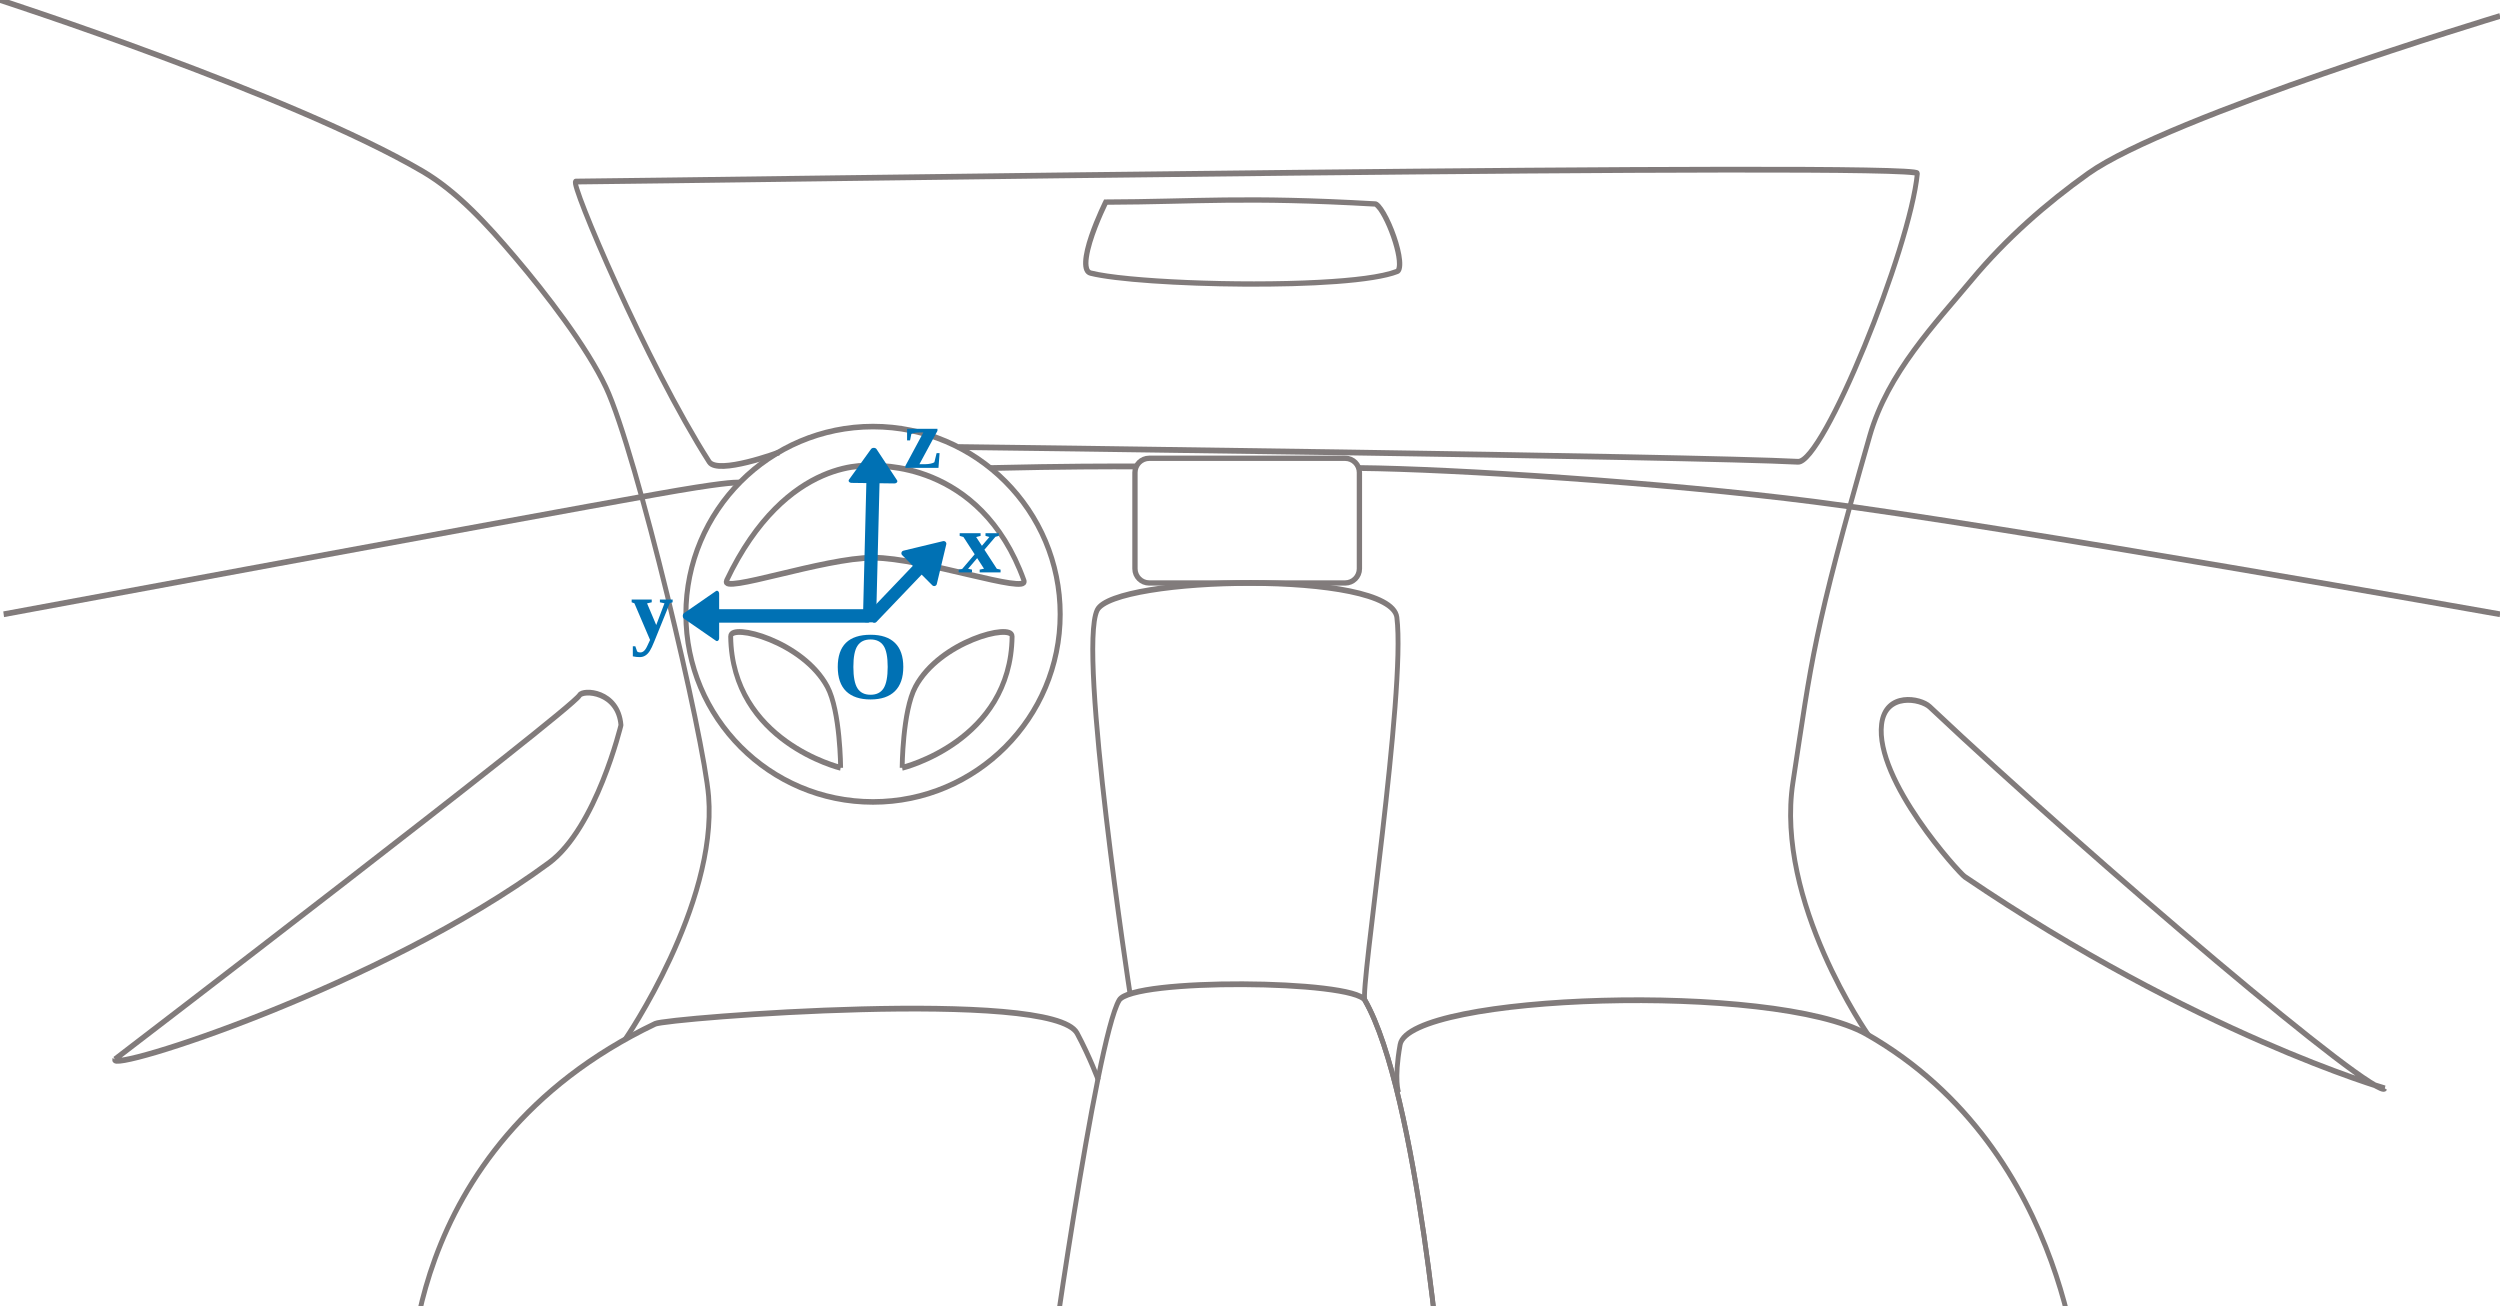
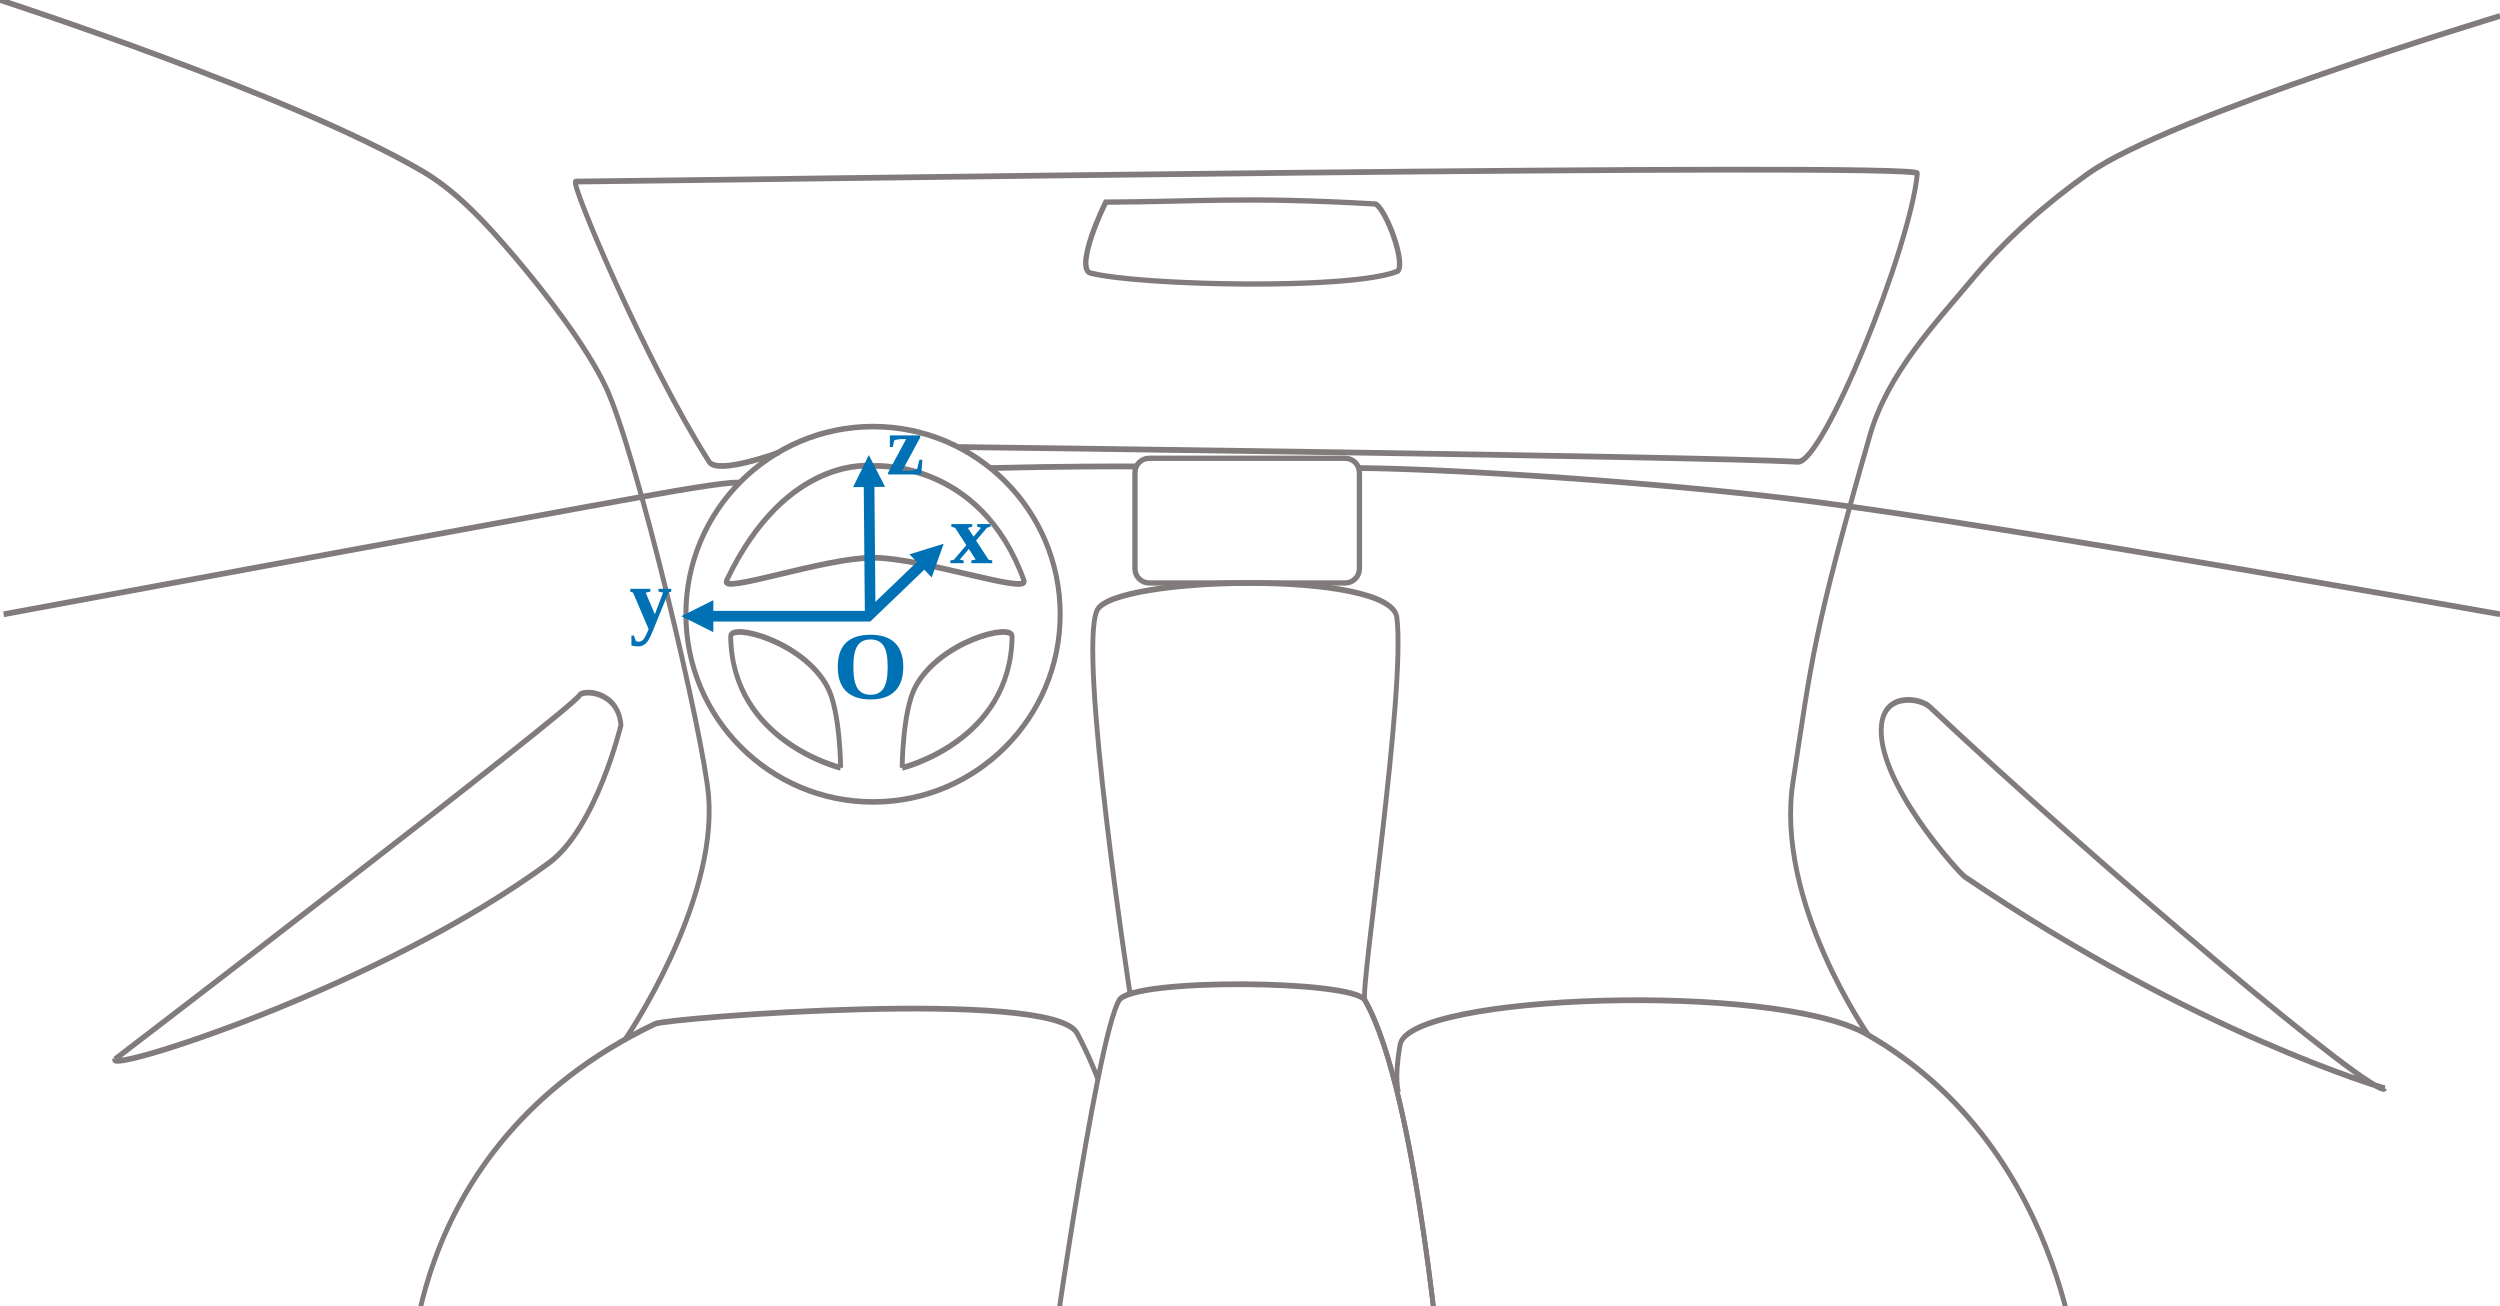
<svg xmlns="http://www.w3.org/2000/svg" width="100%" height="100%" viewBox="0 0 469 245" version="1.1" xml:space="preserve" style="fill-rule:evenodd;clip-rule:evenodd;stroke-linejoin:round;stroke-miterlimit:1.5;">
  <g transform="matrix(1,0,0,1,-540,-350)">
    <g transform="matrix(1,0,0,1,-1.13687e-13,35.6323)">
      <g id="arrow-black" transform="matrix(-0.843561,0,0,1,1167,-13.5646)">
        <path d="M187.297,443.167C187.297,443.167 297.567,426.626 339.844,422.053C373.417,418.422 420.224,415.914 440.954,415.734" style="fill:none;stroke:rgb(129,123,123);stroke-width:1.08px;" />
      </g>
      <g id="arrow-black1" transform="matrix(-0.843561,0,0,1,1167,-13.5646)">
        <path d="M490.869,415.437C496.028,415.427 506.345,415.409 523.102,415.739" style="fill:none;stroke:rgb(129,123,123);stroke-width:1.08px;" />
      </g>
      <g id="arrow-black2" transform="matrix(-0.843561,0,0,1,1167,-13.5646)">
        <path d="M578.792,418.452C580.122,418.457 582.781,418.467 597.388,420.662C629.333,425.463 742.465,443.167 742.465,443.167" style="fill:none;stroke:rgb(129,123,123);stroke-width:1.08px;" />
      </g>
      <g id="arrow-black3" transform="matrix(-0.843561,0,0,1,1167,-13.5646)">
        <path d="M569.99,412.799C569.99,412.799 583.659,417.087 585.569,414.561C599.539,396.094 616.629,362.004 615.256,361.993C586.428,361.777 316.624,358.307 316.872,360.461C318.516,374.734 337.847,414.815 343.421,414.561C366.139,413.525 529.716,411.799 530.122,411.798" style="fill:none;stroke:rgb(129,123,123);stroke-width:1.08px;" />
      </g>
      <g id="arrow-black4" transform="matrix(-0.843561,0,0,1,1167,-13.5646)">
        <path d="M497.736,365.351C477.22,365.302 466.736,364.277 437.346,365.702C434.937,365.818 429.219,378.274 432.328,379.311C443.174,382.926 489.97,381.98 500.871,379.654C505.645,378.635 497.736,365.351 497.736,365.351ZM437.527,366.695C437.427,366.772 437.021,367.096 436.759,367.407C435.473,368.926 434.009,371.808 433.203,374.364C432.832,375.537 432.598,376.639 432.61,377.497C432.614,377.769 432.641,378.01 432.709,378.21C432.73,378.273 432.783,378.362 432.802,378.393C435.998,379.447 442.331,380.08 449.919,380.42C467.958,381.23 493.003,380.302 500.581,378.684C500.87,378.623 501.008,378.422 501.095,378.172C501.272,377.664 501.246,376.999 501.125,376.25C500.575,372.851 497.92,367.973 496.995,366.349L496.995,366.348C477.011,366.277 466.443,365.296 437.527,366.695Z" style="fill:rgb(129,123,123);" />
      </g>
      <g transform="matrix(1.03846,0,0,1.15033,524.664,266.134)">
        <ellipse cx="172.484" cy="142.106" rx="33.807" ry="30.607" style="fill:none;stroke:rgb(129,123,123);stroke-width:0.91px;stroke-linecap:round;" />
      </g>
      <g id="arrow-black5" transform="matrix(-0.843561,0,0,1,1167,-13.5646)">
        <path d="M604.253,522.944C604.253,522.944 583.765,497.738 585.689,477.334C586.73,466.287 601.695,412.857 608.523,400.589C612.764,392.97 621.896,382.99 628.701,376.232C634.909,370.068 641.575,363.876 649.356,360.042C678.662,345.602 743.273,327.932 743.273,327.932" style="fill:none;stroke:rgb(129,123,123);stroke-width:1.08px;" />
      </g>
      <g id="arrow-black6" transform="matrix(-0.843561,0,0,1,1167,-13.5646)">
        <path d="M549.118,415.357C549.118,415.357 568.293,413.009 581.71,436.863C583.197,439.507 560.076,432.565 549.118,432.564C538.091,432.563 514.399,439.558 515.546,436.858C525.285,413.945 549.118,415.357 549.118,415.357" style="fill:none;stroke:rgb(129,123,123);stroke-width:1.08px;" />
      </g>
      <g id="arrow-black7" transform="matrix(-0.843561,0,0,1,1167,-13.5646)">
        <path d="M717.752,526.67C719.238,529.313 658.565,513.033 621.209,489.821C610.665,483.269 605.183,463.971 605.183,463.971C605.799,457.542 613.634,457.255 614.407,458.374C616.397,461.252 717.752,526.67 717.752,526.67" style="fill:none;stroke:rgb(129,123,123);stroke-width:1.08px;" />
      </g>
      <g id="arrow-black8" transform="matrix(-0.843561,0,0,1,1167,-13.5646)">
        <path d="M212.906,532.108C214.393,534.751 277.55,489.621 314.125,460.536C316.146,458.929 323.962,457.723 324.831,463.793C326.333,474.3 307.606,491.682 306.336,492.41C254.889,521.882 212.906,532.108 212.906,532.108" style="fill:none;stroke:rgb(129,123,123);stroke-width:1.08px;" />
      </g>
      <g id="arrow-black9" transform="matrix(-0.843561,0,0,1,1169.22,-14.9824)">
        <path d="M558.961,473.391C558.961,473.391 583.126,468.486 583.413,448.733C583.45,446.165 567.332,449.667 561.922,458.184C559.031,462.736 558.961,473.391 558.961,473.391" style="fill:none;stroke:rgb(129,123,123);stroke-width:1.08px;" />
      </g>
      <g id="arrow-black10" transform="matrix(0.843561,0,0,1,237.726,-14.9824)">
        <path d="M558.961,473.391C558.961,473.391 583.126,468.486 583.413,448.733C583.45,446.165 567.332,449.667 561.922,458.184C559.031,462.736 558.961,473.391 558.961,473.391" style="fill:none;stroke:rgb(129,123,123);stroke-width:1.08px;" />
      </g>
      <g id="arrow-black11" transform="matrix(-0.843561,0,0,1,1167,-13.5646)">
        <path d="M652.047,590.561C652.047,590.561 655.47,543.381 597.578,520.002C594.832,518.893 509.154,513.253 503.744,521.771C500.853,526.323 499.012,530.576 499.012,530.576" style="fill:none;stroke:rgb(129,123,123);stroke-width:1.08px;" />
      </g>
      <g id="arrow-black12" transform="matrix(-0.843561,0,0,1,1167,-13.5646)">
        <path d="M280.463,590.561C280.463,590.561 282.294,544.007 328.186,521.922C348.611,512.093 429.901,514.391 431.906,523.905C433.315,530.59 432.233,532.924 432.233,532.924" style="fill:none;stroke:rgb(129,123,123);stroke-width:1.08px;" />
      </g>
      <g id="arrow-black13" transform="matrix(-0.843561,0,0,1,1167,-13.5646)">
        <path d="M422.368,590.561C422.368,590.561 427.904,533.008 439.737,515.572C442.327,511.756 491.431,511.391 494.385,515.572C499.566,522.906 510.648,590.561 510.648,590.561" style="fill:none;stroke:rgb(129,123,123);stroke-width:1.08px;" />
      </g>
      <g id="arrow-black14" transform="matrix(-0.843561,0,0,1,1167,-13.5646)">
        <path d="M422.368,590.561C422.368,590.561 427.904,533.008 439.737,515.572C440.896,513.864 430.585,457.723 432.63,443.755C433.943,434.782 495.619,435.962 499.275,442.397C503.649,450.096 491.976,514.302 491.976,514.302" style="fill:none;stroke:rgb(129,123,123);stroke-width:1.08px;" />
      </g>
      <g transform="matrix(1,0,0,1,540,331.996)">
        <path d="M255.025,71.018C255.025,69.543 253.828,68.346 252.354,68.346L215.59,68.346C214.115,68.346 212.919,69.543 212.919,71.018L212.919,89.066C212.919,90.54 214.115,91.737 215.59,91.737L252.354,91.737C253.828,91.737 255.025,90.54 255.025,89.066L255.025,71.018Z" style="fill:none;stroke:rgb(129,123,123);stroke-width:1px;stroke-linecap:round;stroke-linejoin:miter;" />
      </g>
      <g id="arrow-black15" transform="matrix(-0.843561,0,0,1,1167,-13.5646)">
        <path d="M327.721,522.186C327.721,522.186 348.608,497.066 344.54,474.673C340.334,451.517 340.114,446.92 327.452,409.667C323.438,397.857 312.878,388.63 304.784,380.434C297.127,372.682 288.148,366.065 278.884,360.492C261.034,349.755 187.297,330.932 187.297,330.932" style="fill:none;stroke:rgb(129,123,123);stroke-width:1.08px;" />
      </g>
    </g>
    <g id="Coordinate-system" transform="matrix(1,0,0,1,-65.8383,73.5128)">
-       <g transform="matrix(1,3.36745e-17,-3.36745e-17,-0.725027,768.958,392.817)">
-         <path d="M0.667,-0.012L1.345,37.322L0.012,37.347L-0.667,0.012L0.667,-0.012ZM4.654,35.929L0.8,44L-3.345,36.074L4.654,35.929Z" style="fill:rgb(0,113,180);fill-rule:nonzero;stroke:rgb(0,113,180);stroke-width:1.14px;stroke-miterlimit:2;" />
+       <g id="arrow-blue" transform="matrix(-0.843561,0,0,1,1285.49,-114.895)">
+         <g transform="matrix(-1.18545,0,0,1,805.699,391.382)">
+           <path d="M160.046,91.387L162.994,85.361L166.046,91.335L160.046,91.387Z" style="fill:rgb(0,113,180);" />
+           <path d="M163.255,115.595C163.255,115.595 163.109,98.689 163.036,90.161" style="fill:none;stroke:rgb(0,113,180);stroke-width:2px;" />
+         </g>
      </g>
-       <g transform="matrix(-0.749749,-2.75821e-16,-6.12683e-07,-1.03785,1199.46,742.306)">
-         <path d="M574.5,336.833L613.7,336.833L613.7,338.167L574.5,338.167L574.5,336.833ZM612.367,333.5L620.367,337.5L612.367,341.5L612.367,333.5Z" style="fill:rgb(0,113,180);fill-rule:nonzero;stroke:rgb(0,113,180);stroke-width:1.1px;stroke-miterlimit:2;" />
+       <g id="arrow-blue1" transform="matrix(0.218429,0.814791,0.965894,-0.258937,145.691,24.5673)">
+         <g transform="matrix(0.306957,0.965894,1.14502,-0.258937,429.699,379.222)">
+           <path d="M133.819,118.595L127.819,115.595L133.819,112.595L133.819,118.595Z" style="fill:rgb(0,113,180);" />
+           <path d="M163.255,115.595L132.619,115.595" style="fill:none;stroke:rgb(0,113,180);stroke-width:2px;" />
+         </g>
      </g>
-       <g transform="matrix(-0.707107,-0.707107,0.707107,-0.707107,938.626,1033.79)">
-         <path d="M573.881,333.914L574.167,346.567L572.833,346.567L572.547,333.914L573.881,333.914ZM577.494,346.71L573.5,353.233L569.494,346.71L577.494,346.71Z" style="fill:rgb(0,113,180);fill-rule:nonzero;stroke:rgb(0,113,180);stroke-width:1px;stroke-miterlimit:2;" />
+       <g id="arrow-blue2" transform="matrix(-0.830817,-0.146079,-0.173169,0.984892,1365.41,-17.9878)">
+         <g transform="matrix(-1.16754,-0.173169,-0.205284,0.984892,826.379,421.56)">
+           <path d="M170.628,103.991L177.035,102.003L174.781,108.321L170.628,103.991Z" style="fill:rgb(0,113,180);" />
+           <path d="M162.562,115.882C162.562,115.882 169.289,109.431 173.571,105.326" style="fill:none;stroke:rgb(0,113,180);stroke-width:2px;" />
+         </g>
      </g>
-       <g transform="matrix(1,0,0,1,724.181,396.307)">
+       <g transform="matrix(1,0,0,1,723.92,394.295)">
        <text x="0px" y="0px" style="font-family:'TimesNewRomanPS-BoldMT', 'Times New Roman';font-weight:700;font-size:16px;fill:rgb(0,113,180);">y</text>
      </g>
-       <g transform="matrix(1.11514,0,0,1.11514,775.361,364.262)">
+       <g transform="matrix(1.11514,0,0,1.11514,772.133,365.501)">
        <text x="0px" y="0px" style="font-family:'TimesNewRomanPS-BoldMT', 'Times New Roman';font-weight:700;font-size:14.348px;fill:rgb(0,113,180);">z</text>
      </g>
-       <g transform="matrix(1,0,0,1,785.624,383.863)">
+       <g transform="matrix(1,0,0,1,784.06,382.143)">
        <text x="0px" y="0px" style="font-family:'TimesNewRomanPS-BoldMT', 'Times New Roman';font-weight:700;font-size:16px;fill:rgb(0,113,180);">x</text>
      </g>
      <g transform="matrix(1.12889,0,0,1.12889,762.12,407.528)">
        <text x="0px" y="0px" style="font-family:'TimesNewRomanPS-BoldMT', 'Times New Roman';font-weight:700;font-size:16px;fill:rgb(0,113,180);">O</text>
      </g>
    </g>
  </g>
</svg>
